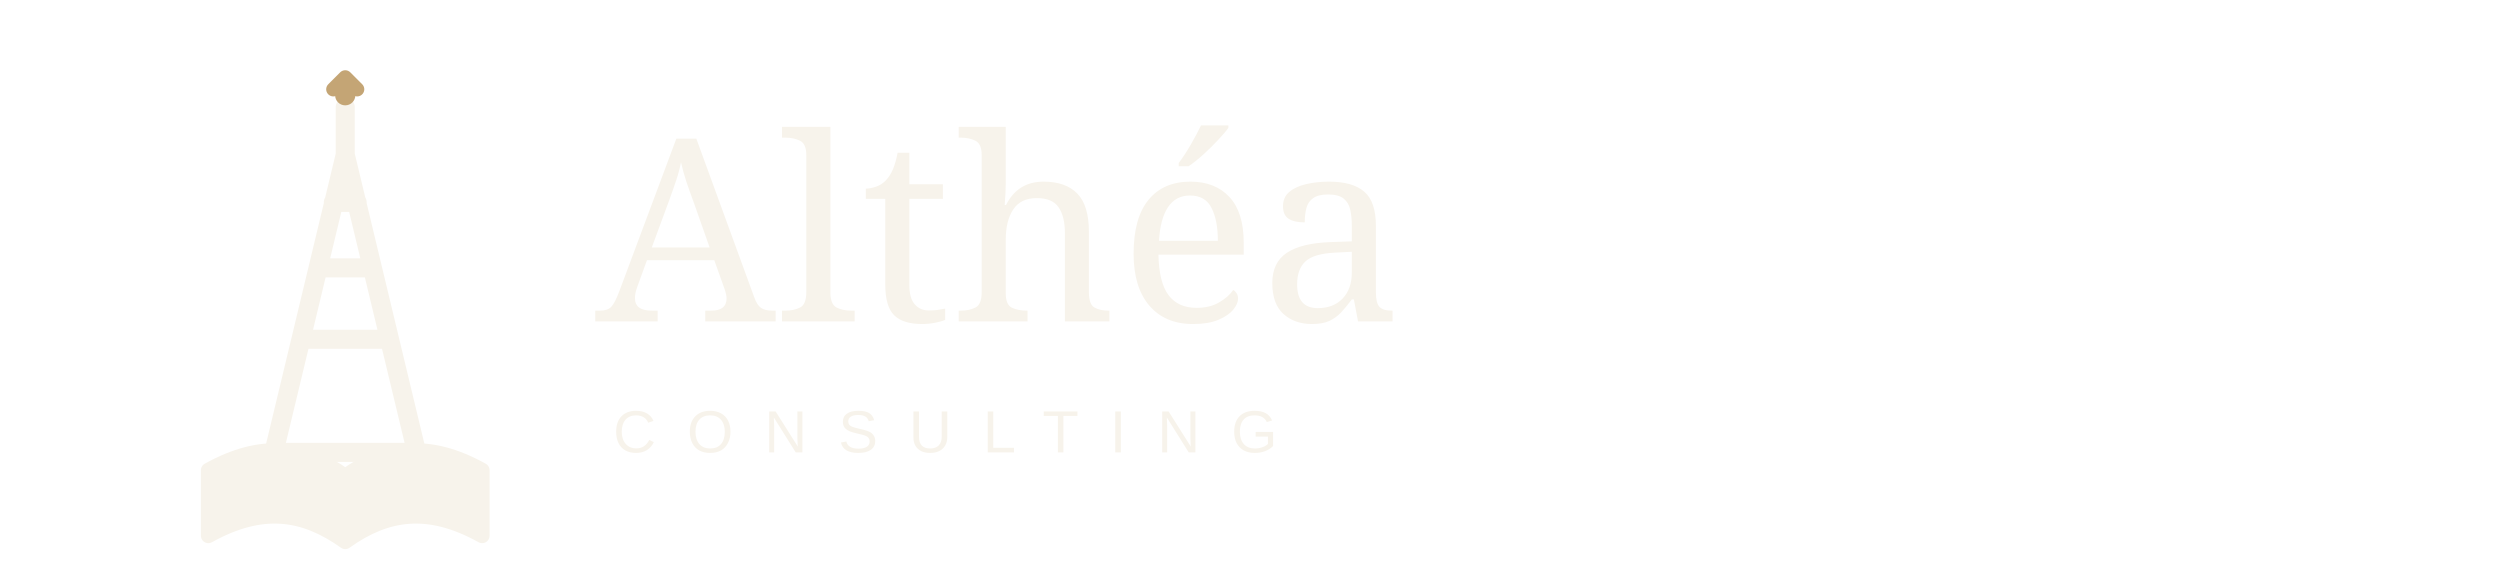
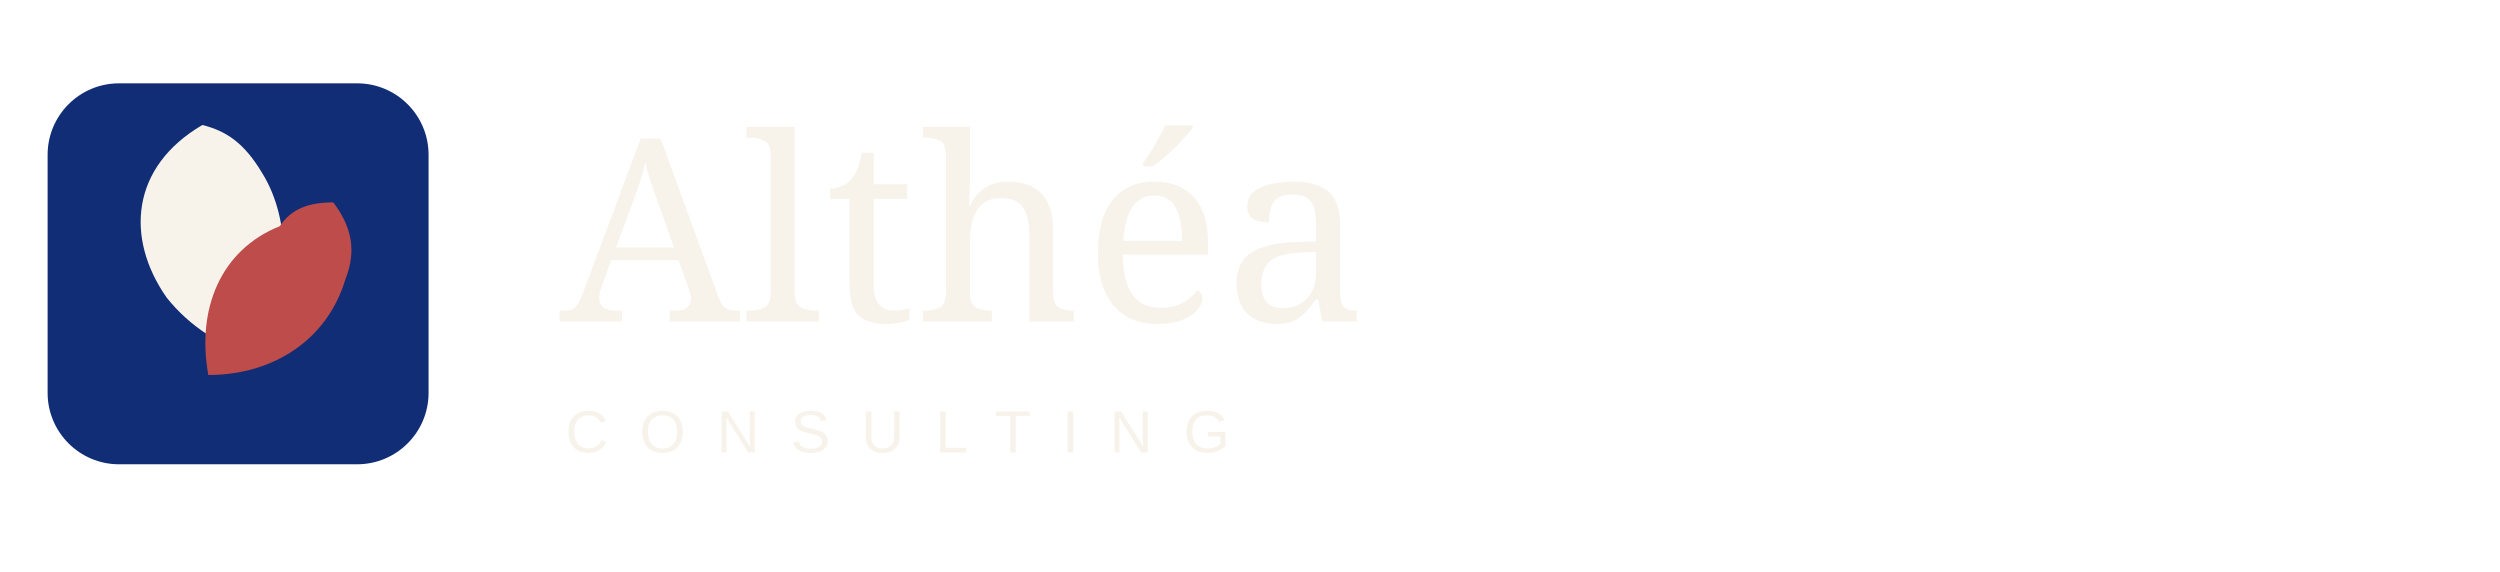
<svg xmlns="http://www.w3.org/2000/svg" viewBox="0 0 420 96" role="img" aria-labelledby="title desc">
-   <g transform="translate(8 6)" fill="none" stroke="#f7f3eb" stroke-linecap="round" stroke-linejoin="round">
-     <path d="M38 70 50 20l12 50M43 51h14M46 39h8M48 28h4M39 70h22M45 75h10M50 20V12" stroke-width="3.2" />
-     <path d="M27 73c9-5 16-4 23 1 7-5 14-6 23-1v11c-9-5-16-4-23 1-7-5-14-6-23-1z" fill="#f7f3eb" stroke-width="2.5" />
-     <path d="M50 10v-3m0 0-2 2m2-2 2 2" stroke="#c4a575" stroke-width="2.4" />
-     <circle cx="50" cy="10" r="1.7" fill="#c4a575" stroke="none" />
-   </g>
-   <text x="100" y="54" font-family="Georgia,serif" font-size="43" letter-spacing=".5" fill="#f7f3eb">Althéa</text>
-   <text x="103" y="76" font-family="Arial,sans-serif" font-size="10" letter-spacing="5.2" fill="#f7f3eb">CONSULTING</text>
+   <rect x="8" y="14" width="64" height="64" rx="12" fill="#102d76" />
+   <path d="M34 21C22 28 21 40 28 50c4 5 9 8 15 10 6-11 6-23 1-31-3-5-6-7-10-8Z" fill="#f7f3eb" />
+   <path d="M47 38C37 42 33 52 35 63c11 0 20-6 23-16 2-5 1-9-2-13-4 0-7 1-9 4Z" fill="#bd4c4b" />
+   <text x="94" y="54" font-family="Georgia,serif" font-size="43" letter-spacing=".5" fill="#f7f3eb">Althéa</text>
+   <text x="95" y="76" font-family="Arial,sans-serif" font-size="10" letter-spacing="5.2" fill="#f7f3eb">CONSULTING</text>
</svg>
